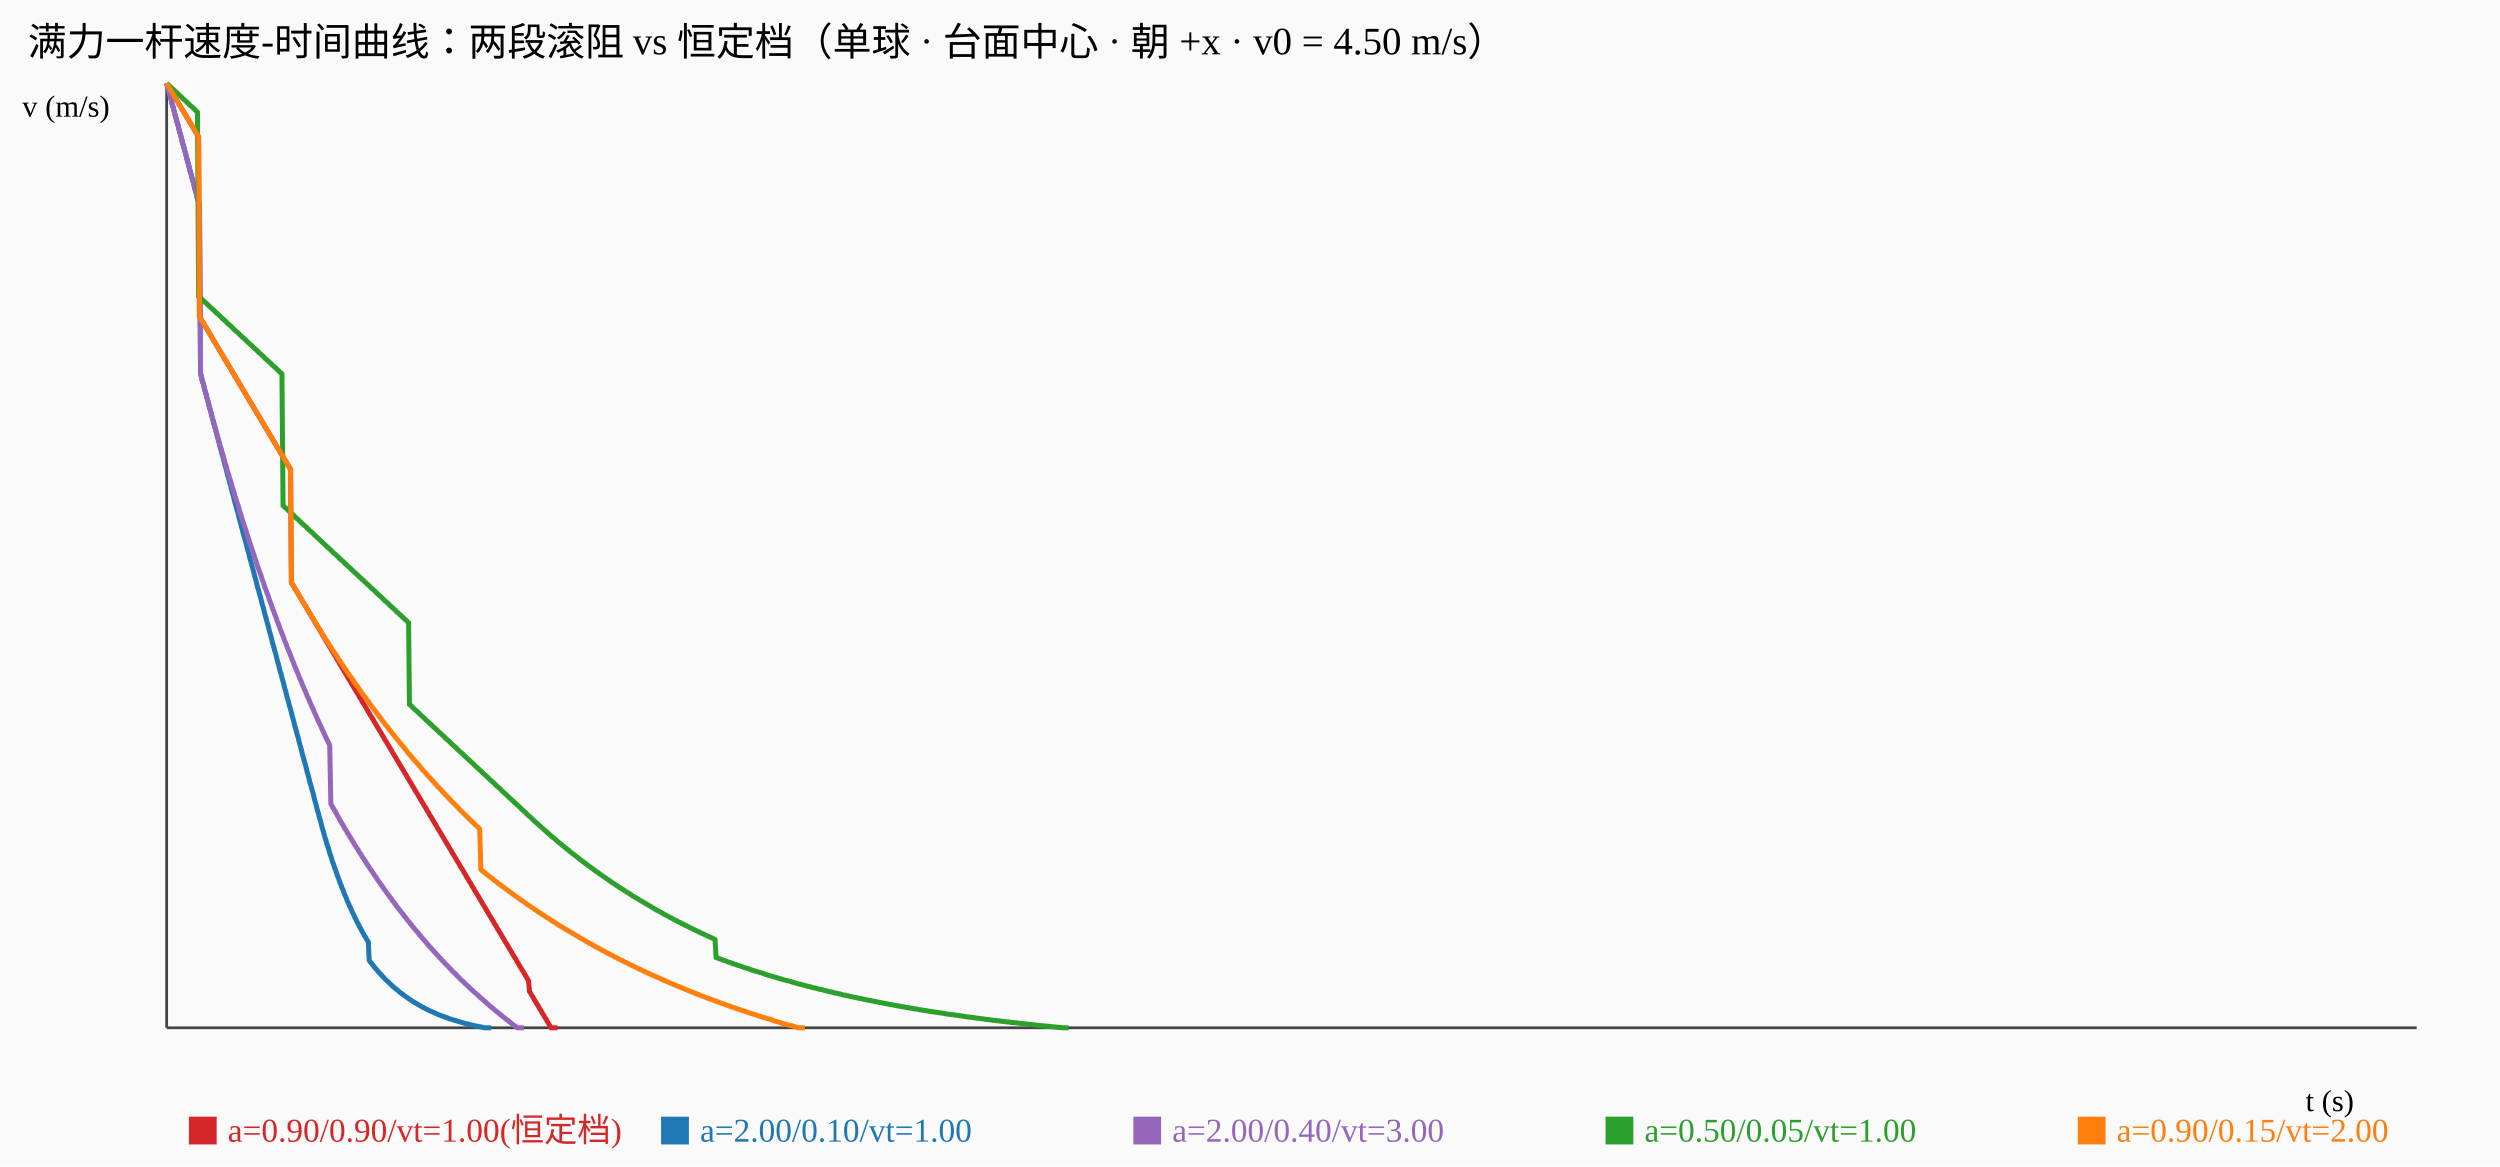
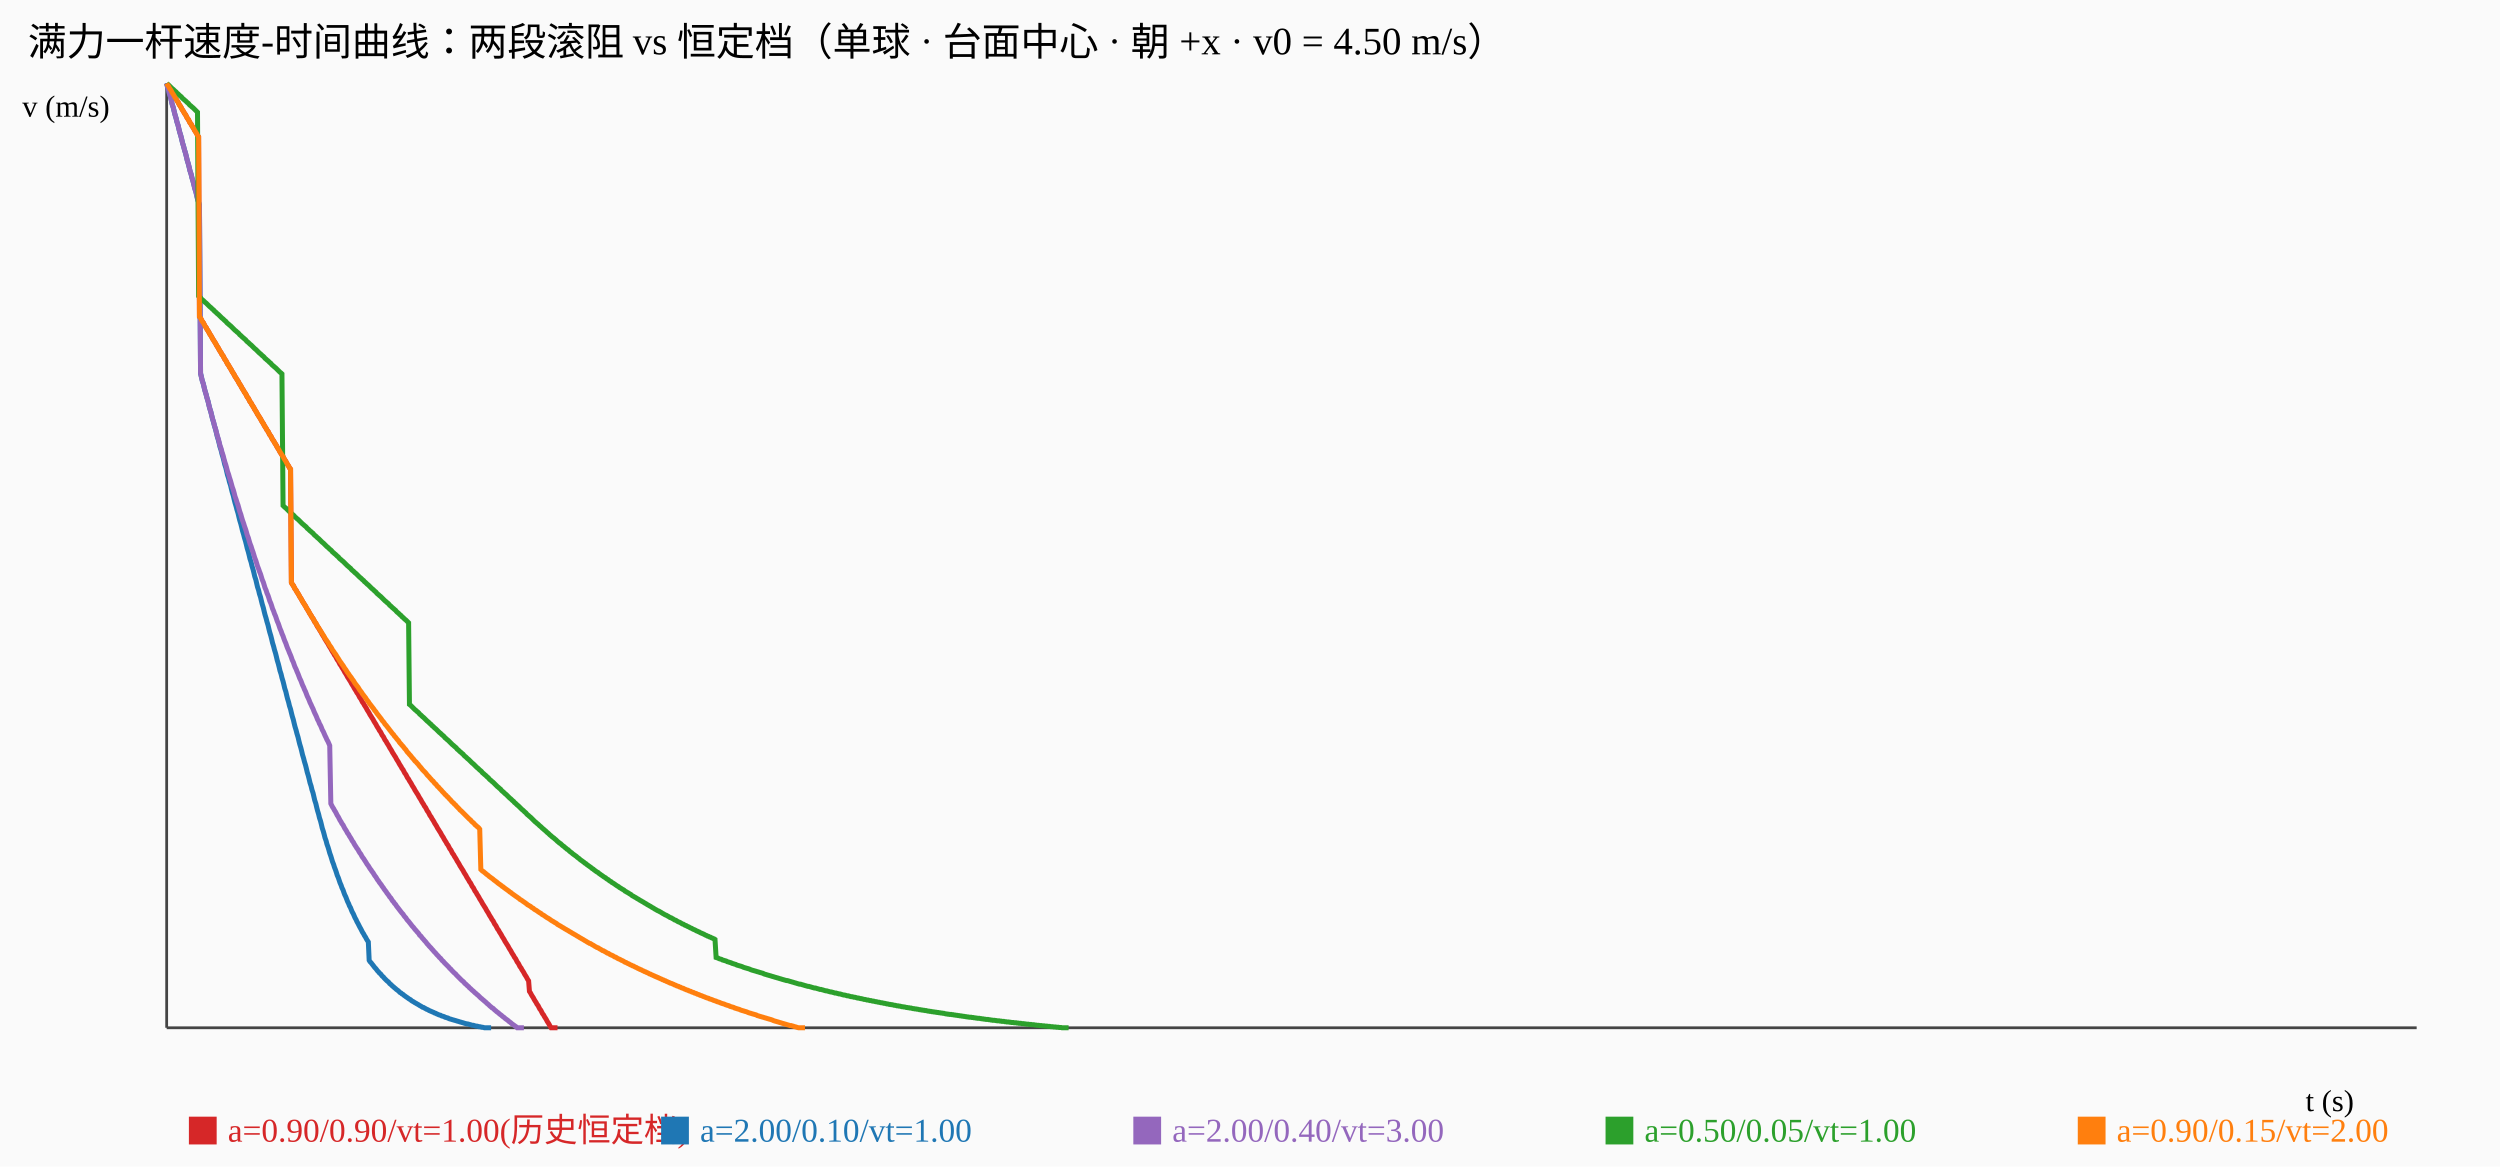
<svg xmlns="http://www.w3.org/2000/svg" width="900" height="420">
  <rect width="100%" height="100%" fill="#fafafa" />
  <text x="10" y="20" font-size="14">满力一杆速度-时间曲线：两段滚阻 vs 恒定档（单球 · 台面中心 · 朝 +x · v0 = 4.50 m/s）</text>
  <line x1="60" y1="370" x2="870" y2="370" stroke="#444" />
  <line x1="60" y1="30" x2="60" y2="370" stroke="#444" />
  <text x="8" y="42" font-size="11">v (m/s)</text>
  <text x="830" y="400" font-size="11">t (s)</text>
  <polyline fill="none" stroke="#d62728" stroke-width="1.8" points="60.0,30.0 60.3,30.6 60.7,31.1 61.0,31.7 61.4,32.3 61.7,32.8 62.0,33.4 62.4,34.0 62.7,34.5 63.0,35.1 63.4,35.7 63.7,36.2 64.1,36.8 64.4,37.4 64.7,37.9 65.1,38.5 65.4,39.1 65.7,39.6 66.1,40.2 66.4,40.8 66.8,41.3 67.1,41.9 67.4,42.5 67.8,43.0 68.1,43.6 68.4,44.2 68.8,44.7 69.1,45.3 69.5,45.9 69.8,46.4 70.1,47.0 70.5,47.6 70.8,48.1 71.1,48.7 71.5,49.3 71.8,114.0 72.2,114.5 72.5,115.1 72.8,115.7 73.2,116.2 73.5,116.8 73.8,117.4 74.2,117.9 74.5,118.5 74.9,119.1 75.2,119.6 75.5,120.2 75.9,120.8 76.2,121.3 76.5,121.9 76.9,122.5 77.2,123.0 77.6,123.6 77.9,124.2 78.2,124.7 78.6,125.3 78.9,125.9 79.2,126.4 79.6,127.0 79.9,127.6 80.3,128.1 80.6,128.7 80.9,129.3 81.3,129.8 81.6,130.4 81.9,131.0 82.3,131.5 82.6,132.1 83.0,132.7 83.3,133.2 83.6,133.8 84.0,134.4 84.3,134.9 84.6,135.5 85.0,136.1 85.3,136.6 85.7,137.2 86.0,137.8 86.3,138.3 86.7,138.9 87.0,139.5 87.3,140.0 87.7,140.6 88.0,141.2 88.4,141.7 88.7,142.3 89.0,142.9 89.4,143.4 89.7,144.0 90.0,144.6 90.4,145.1 90.7,145.7 91.1,146.3 91.4,146.8 91.7,147.4 92.1,148.0 92.4,148.5 92.7,149.1 93.1,149.7 93.4,150.2 93.8,150.8 94.1,151.4 94.4,151.9 94.8,152.5 95.1,153.1 95.4,153.6 95.8,154.2 96.1,154.8 96.5,155.3 96.8,155.9 97.1,156.5 97.5,157.0 97.8,157.6 98.1,158.2 98.5,158.7 98.8,159.3 99.2,159.9 99.5,160.4 99.8,161.0 100.2,161.6 100.5,162.1 100.8,162.7 101.2,163.3 101.5,163.8 101.9,164.4 102.2,165.0 102.5,165.5 102.9,166.1 103.2,166.7 103.5,167.2 103.9,167.8 104.2,168.4 104.6,168.9 104.9,209.7 105.2,210.3 105.6,210.8 105.9,211.4 106.2,212.0 106.6,212.5 106.9,213.1 107.3,213.7 107.6,214.2 107.9,214.8 108.3,215.4 108.6,215.9 108.9,216.5 109.3,217.1 109.6,217.6 110.0,218.2 110.3,218.8 110.6,219.3 111.0,219.9 111.3,220.5 111.6,221.0 112.0,221.6 112.3,222.2 112.7,222.7 113.0,223.3 113.3,223.9 113.7,224.4 114.0,225.0 114.3,225.6 114.7,226.1 115.0,226.7 115.4,227.3 115.7,227.8 116.0,228.4 116.4,229.0 116.7,229.5 117.0,230.1 117.4,230.7 117.7,231.2 118.1,231.8 118.4,232.4 118.7,232.9 119.1,233.5 119.4,234.1 119.7,234.6 120.1,235.2 120.4,235.8 120.8,236.3 121.1,236.9 121.4,237.5 121.8,238.0 122.1,238.6 122.4,239.2 122.8,239.7 123.1,240.3 123.5,240.9 123.8,241.4 124.1,242.0 124.5,242.6 124.8,243.1 125.1,243.7 125.5,244.3 125.8,244.8 126.2,245.4 126.5,246.0 126.8,246.5 127.2,247.1 127.5,247.7 127.8,248.2 128.2,248.8 128.5,249.4 128.9,249.9 129.2,250.5 129.5,251.1 129.9,251.6 130.2,252.2 130.5,252.8 130.9,253.3 131.2,253.9 131.6,254.5 131.9,255.0 132.2,255.6 132.6,256.2 132.9,256.7 133.2,257.3 133.6,257.9 133.9,258.4 134.3,259.0 134.6,259.6 134.9,260.1 135.3,260.7 135.6,261.3 135.9,261.8 136.3,262.4 136.6,263.0 137.0,263.5 137.3,264.1 137.6,264.7 138.0,265.2 138.3,265.8 138.6,266.4 139.0,266.9 139.3,267.5 139.7,268.1 140.0,268.6 140.3,269.2 140.7,269.8 141.0,270.3 141.3,270.9 141.7,271.5 142.0,272.0 142.4,272.6 142.7,273.2 143.0,273.7 143.4,274.3 143.7,274.9 144.0,275.4 144.4,276.0 144.7,276.6 145.1,277.1 145.4,277.7 145.7,278.3 146.1,278.8 146.4,279.4 146.7,280.0 147.1,280.5 147.4,281.1 147.8,281.7 148.1,282.2 148.4,282.8 148.8,283.4 149.1,283.9 149.4,284.5 149.8,285.1 150.1,285.6 150.5,286.2 150.8,286.8 151.1,287.3 151.5,287.9 151.8,288.5 152.1,289.0 152.5,289.6 152.8,290.2 153.2,290.7 153.5,291.3 153.8,291.9 154.2,292.4 154.5,293.0 154.8,293.6 155.2,294.1 155.5,294.7 155.9,295.3 156.2,295.8 156.5,296.4 156.9,297.0 157.2,297.5 157.5,298.1 157.9,298.7 158.2,299.2 158.6,299.8 158.9,300.4 159.2,300.9 159.6,301.5 159.9,302.1 160.2,302.6 160.6,303.2 160.9,303.8 161.3,304.3 161.6,304.9 161.9,305.5 162.3,306.0 162.6,306.6 162.9,307.2 163.3,307.7 163.6,308.3 164.0,308.9 164.3,309.4 164.6,310.0 165.0,310.6 165.3,311.1 165.6,311.7 166.0,312.3 166.3,312.8 166.7,313.4 167.0,314.0 167.3,314.5 167.7,315.1 168.0,315.7 168.3,316.2 168.7,316.8 169.0,317.4 169.4,317.9 169.7,318.5 170.0,319.1 170.4,319.6 170.7,320.2 171.0,320.8 171.4,321.3 171.7,321.9 172.1,322.5 172.4,323.0 172.7,323.6 173.1,324.2 173.4,324.7 173.7,325.3 174.1,325.9 174.4,326.4 174.8,327.0 175.1,327.6 175.4,328.1 175.8,328.7 176.1,329.3 176.4,329.8 176.8,330.4 177.1,331.0 177.5,331.5 177.8,332.1 178.1,332.7 178.5,333.2 178.8,333.8 179.1,334.4 179.5,334.9 179.8,335.5 180.2,336.1 180.5,336.6 180.8,337.2 181.2,337.8 181.5,338.3 181.8,338.9 182.2,339.5 182.5,340.0 182.9,340.6 183.2,341.2 183.5,341.7 183.9,342.3 184.2,342.9 184.5,343.4 184.9,344.0 185.2,344.6 185.6,345.1 185.9,345.7 186.2,346.3 186.6,346.8 186.9,347.4 187.2,348.0 187.6,348.5 187.9,349.1 188.3,349.7 188.6,350.2 188.9,350.8 189.3,351.4 189.6,351.9 189.9,352.5 190.3,353.1 190.6,356.9 191.0,357.5 191.3,358.1 191.6,358.6 192.0,359.2 192.3,359.8 192.6,360.3 193.0,360.9 193.3,361.5 193.7,362.0 194.0,362.6 194.3,363.2 194.7,363.7 195.0,364.3 195.3,364.9 195.7,365.4 196.0,366.0 196.4,366.6 196.7,367.1 197.0,367.7 197.4,368.3 197.7,368.8 198.0,369.4 198.4,370.0 198.7,370.0 199.1,370.0 199.4,370.0 199.7,370.0 200.1,370.0 200.4,370.0 200.7,370.0" />
  <rect x="68" y="402" width="10" height="10" fill="#d62728" />
-   <text x="82" y="411" font-size="12" fill="#d62728">a=0.90/0.90/vt=1.00(恒定档)</text>
+   <text x="82" y="411" font-size="12" fill="#d62728">a=0.90/0.90/vt=1.00(历史恒定档)</text>
  <polyline fill="none" stroke="#1f77b4" stroke-width="1.8" points="60.0,30.0 60.3,31.3 60.7,32.5 61.0,33.8 61.4,35.0 61.7,36.3 62.0,37.6 62.4,38.8 62.7,40.1 63.0,41.3 63.4,42.6 63.7,43.9 64.1,45.1 64.4,46.4 64.7,47.6 65.1,48.9 65.4,50.1 65.7,51.4 66.1,52.7 66.4,53.9 66.8,55.2 67.1,56.4 67.4,57.7 67.8,59.0 68.1,60.2 68.4,61.5 68.8,62.7 69.1,64.0 69.5,65.3 69.8,66.5 70.1,67.8 70.5,69.0 70.8,70.3 71.1,71.6 71.5,72.8 71.8,74.1 72.2,134.4 72.5,135.7 72.8,137.0 73.2,138.2 73.5,139.5 73.8,140.7 74.2,142.0 74.5,143.2 74.9,144.5 75.2,145.8 75.5,147.0 75.9,148.3 76.2,149.5 76.5,150.8 76.9,152.1 77.2,153.3 77.6,154.6 77.9,155.8 78.2,157.1 78.6,158.4 78.9,159.6 79.2,160.9 79.6,162.1 79.9,163.4 80.3,164.7 80.6,165.9 80.9,167.2 81.3,168.4 81.6,169.7 81.9,171.0 82.3,172.2 82.6,173.5 83.0,174.7 83.3,176.0 83.6,177.2 84.0,178.5 84.3,179.8 84.6,181.0 85.0,182.3 85.3,183.5 85.7,184.8 86.0,186.1 86.3,187.3 86.7,188.6 87.0,189.8 87.3,191.1 87.7,192.4 88.0,193.6 88.4,194.9 88.7,196.1 89.0,197.4 89.4,198.7 89.7,199.9 90.0,201.2 90.4,202.4 90.7,203.7 91.1,205.0 91.4,206.2 91.7,207.5 92.1,208.7 92.4,210.0 92.7,211.3 93.1,212.5 93.4,213.8 93.8,215.0 94.1,216.3 94.4,217.5 94.8,218.8 95.1,220.1 95.4,221.3 95.8,222.6 96.1,223.8 96.5,225.1 96.8,226.4 97.1,227.6 97.5,228.9 97.8,230.1 98.1,231.4 98.5,232.7 98.8,233.9 99.2,235.2 99.5,236.4 99.8,237.7 100.2,239.0 100.5,240.2 100.8,241.5 101.2,242.7 101.5,244.0 101.9,245.3 102.2,246.5 102.5,247.8 102.9,249.0 103.2,250.3 103.5,251.5 103.9,252.8 104.2,254.1 104.6,255.3 104.9,256.6 105.2,257.8 105.6,259.1 105.9,260.4 106.2,261.6 106.6,262.9 106.9,264.1 107.3,265.4 107.6,266.7 107.9,267.9 108.3,269.2 108.6,270.4 108.9,271.7 109.3,273.0 109.6,274.2 110.0,275.5 110.3,276.7 110.6,278.0 111.0,279.3 111.3,280.5 111.6,281.8 112.0,283.0 112.3,284.3 112.7,285.5 113.0,286.8 113.3,288.1 113.7,289.3 114.0,290.6 114.3,291.8 114.7,293.1 115.0,294.4 115.4,295.6 115.7,296.8 116.0,298.1 116.4,299.3 116.7,300.4 117.0,301.6 117.4,302.7 117.7,303.9 118.1,305.0 118.4,306.0 118.7,307.1 119.1,308.2 119.4,309.2 119.7,310.2 120.1,311.2 120.4,312.2 120.8,313.2 121.1,314.1 121.4,315.1 121.8,316.0 122.1,316.9 122.4,317.8 122.8,318.7 123.1,319.6 123.5,320.4 123.8,321.3 124.1,322.1 124.5,322.9 124.8,323.7 125.1,324.5 125.5,325.3 125.8,326.1 126.2,326.8 126.5,327.6 126.8,328.3 127.2,329.0 127.5,329.7 127.8,330.4 128.2,331.1 128.5,331.8 128.9,332.5 129.2,333.1 129.5,333.7 129.9,334.4 130.2,335.0 130.5,335.6 130.9,336.2 131.2,336.8 131.6,337.4 131.9,338.0 132.2,338.5 132.6,339.1 132.9,345.7 133.2,346.2 133.6,346.6 133.9,347.0 134.3,347.5 134.6,347.9 134.9,348.3 135.3,348.7 135.6,349.1 135.9,349.5 136.3,349.9 136.6,350.3 137.0,350.6 137.3,351.0 137.6,351.4 138.0,351.7 138.3,352.1 138.6,352.4 139.0,352.8 139.3,353.1 139.7,353.4 140.0,353.7 140.3,354.1 140.7,354.4 141.0,354.7 141.3,355.0 141.7,355.3 142.0,355.6 142.4,355.9 142.7,356.2 143.0,356.4 143.4,356.7 143.7,357.0 144.0,357.3 144.4,357.5 144.7,357.8 145.1,358.0 145.4,358.3 145.7,358.5 146.1,358.8 146.4,359.0 146.7,359.2 147.1,359.5 147.4,359.7 147.8,359.9 148.1,360.2 148.4,360.4 148.8,360.6 149.1,360.8 149.4,361.0 149.8,361.2 150.1,361.4 150.5,361.6 150.8,361.8 151.1,362.0 151.5,362.2 151.8,362.4 152.1,362.6 152.5,362.7 152.8,362.9 153.2,363.1 153.5,363.3 153.8,363.4 154.2,363.6 154.5,363.8 154.8,363.9 155.2,364.1 155.5,364.2 155.9,364.4 156.2,364.5 156.5,364.7 156.9,364.8 157.2,365.0 157.5,365.1 157.9,365.3 158.2,365.4 158.6,365.5 158.9,365.7 159.2,365.8 159.6,365.9 159.9,366.0 160.2,366.2 160.6,366.3 160.9,366.4 161.3,366.5 161.6,366.7 161.9,366.8 162.3,366.9 162.6,367.0 162.9,367.1 163.3,367.2 163.6,367.3 164.0,367.4 164.3,367.5 164.6,367.6 165.0,367.7 165.3,367.8 165.6,367.9 166.0,368.0 166.3,368.1 166.7,368.2 167.0,368.3 167.3,368.4 167.7,368.5 168.0,368.6 168.3,368.6 168.7,368.7 169.0,368.8 169.4,368.9 169.7,369.0 170.0,369.1 170.4,369.1 170.7,369.2 171.0,369.3 171.4,369.4 171.7,369.4 172.1,369.5 172.4,369.6 172.7,369.6 173.1,369.7 173.4,369.8 173.7,369.8 174.1,369.9 174.4,370.0 174.8,370.0 175.1,370.0 175.4,370.0 175.8,370.0 176.1,370.0 176.4,370.0 176.8,370.0" />
  <rect x="238" y="402" width="10" height="10" fill="#1f77b4" />
  <text x="252" y="411" font-size="12" fill="#1f77b4">a=2.00/0.10/vt=1.00</text>
  <polyline fill="none" stroke="#9467bd" stroke-width="1.8" points="60.0,30.0 60.3,31.3 60.7,32.5 61.0,33.8 61.4,35.0 61.7,36.3 62.0,37.6 62.4,38.8 62.7,40.1 63.0,41.3 63.4,42.6 63.7,43.9 64.1,45.1 64.4,46.4 64.7,47.6 65.1,48.9 65.4,50.1 65.7,51.4 66.1,52.7 66.4,53.9 66.8,55.2 67.1,56.4 67.4,57.7 67.8,59.0 68.1,60.2 68.4,61.5 68.8,62.7 69.1,64.0 69.5,65.3 69.8,66.5 70.1,67.8 70.5,69.0 70.8,70.3 71.1,71.6 71.5,72.8 71.8,74.1 72.2,134.4 72.5,135.7 72.8,137.0 73.2,138.2 73.5,139.5 73.8,140.7 74.2,142.0 74.5,143.2 74.9,144.5 75.2,145.8 75.5,147.0 75.9,148.2 76.2,149.5 76.5,150.7 76.9,151.9 77.2,153.2 77.6,154.4 77.9,155.6 78.2,156.8 78.6,158.0 78.9,159.2 79.2,160.4 79.6,161.5 79.9,162.7 80.3,163.9 80.6,165.1 80.9,166.2 81.3,167.4 81.6,168.5 81.9,169.7 82.3,170.8 82.6,171.9 83.0,173.1 83.3,174.2 83.6,175.3 84.0,176.4 84.3,177.5 84.6,178.7 85.0,179.8 85.3,180.8 85.7,181.9 86.0,183.0 86.3,184.1 86.7,185.2 87.0,186.3 87.3,187.3 87.7,188.4 88.0,189.4 88.4,190.5 88.7,191.5 89.0,192.6 89.4,193.6 89.7,194.7 90.0,195.7 90.4,196.7 90.7,197.7 91.1,198.8 91.4,199.8 91.7,200.8 92.1,201.8 92.4,202.8 92.7,203.8 93.1,204.8 93.4,205.7 93.8,206.7 94.1,207.7 94.4,208.7 94.8,209.6 95.1,210.6 95.4,211.6 95.8,212.5 96.1,213.5 96.5,214.4 96.8,215.3 97.1,216.3 97.5,217.2 97.8,218.1 98.1,219.1 98.5,220.0 98.8,220.9 99.2,221.8 99.5,222.7 99.8,223.6 100.2,224.5 100.5,225.4 100.8,226.3 101.2,227.2 101.5,228.1 101.9,229.0 102.2,229.9 102.5,230.7 102.9,231.6 103.2,232.5 103.5,233.3 103.9,234.2 104.2,235.0 104.6,235.9 104.9,236.7 105.2,237.6 105.6,238.4 105.9,239.3 106.2,240.1 106.6,240.9 106.9,241.7 107.3,242.6 107.6,243.4 107.9,244.2 108.3,245.0 108.6,245.8 108.9,246.6 109.3,247.4 109.6,248.2 110.0,249.0 110.3,249.8 110.6,250.6 111.0,251.4 111.3,252.1 111.6,252.9 112.0,253.7 112.3,254.4 112.7,255.2 113.0,256.0 113.3,256.7 113.7,257.5 114.0,258.2 114.3,259.0 114.7,259.7 115.0,260.5 115.4,261.2 115.7,261.9 116.0,262.7 116.4,263.4 116.7,264.1 117.0,264.8 117.4,265.6 117.7,266.3 118.1,267.0 118.4,267.7 118.7,268.4 119.1,289.3 119.4,289.9 119.7,290.5 120.1,291.1 120.4,291.7 120.8,292.3 121.1,292.9 121.4,293.5 121.8,294.1 122.1,294.7 122.4,295.3 122.8,295.9 123.1,296.5 123.5,297.0 123.8,297.6 124.1,298.2 124.5,298.8 124.8,299.3 125.1,299.9 125.5,300.4 125.8,301.0 126.2,301.6 126.5,302.1 126.8,302.7 127.2,303.2 127.5,303.8 127.8,304.3 128.2,304.9 128.5,305.4 128.9,305.9 129.2,306.5 129.5,307.0 129.9,307.5 130.2,308.1 130.5,308.6 130.9,309.1 131.2,309.6 131.6,310.2 131.9,310.7 132.2,311.2 132.6,311.7 132.9,312.2 133.2,312.7 133.6,313.2 133.9,313.7 134.3,314.2 134.6,314.7 134.9,315.2 135.3,315.7 135.6,316.2 135.9,316.7 136.3,317.2 136.6,317.7 137.0,318.2 137.3,318.6 137.6,319.1 138.0,319.6 138.3,320.1 138.6,320.5 139.0,321.0 139.3,321.5 139.7,322.0 140.0,322.4 140.3,322.9 140.7,323.3 141.0,323.8 141.3,324.3 141.7,324.7 142.0,325.2 142.4,325.6 142.7,326.1 143.0,326.5 143.4,327.0 143.7,327.4 144.0,327.8 144.4,328.3 144.7,328.7 145.1,329.1 145.4,329.6 145.7,330.0 146.1,330.4 146.4,330.9 146.7,331.3 147.1,331.7 147.4,332.1 147.8,332.6 148.1,333.0 148.4,333.4 148.8,333.8 149.1,334.2 149.4,334.6 149.8,335.0 150.1,335.4 150.5,335.8 150.8,336.2 151.1,336.7 151.5,337.0 151.8,337.4 152.1,337.8 152.5,338.2 152.8,338.6 153.2,339.0 153.5,339.4 153.8,339.8 154.2,340.2 154.5,340.6 154.8,340.9 155.2,341.3 155.5,341.7 155.9,342.1 156.2,342.5 156.5,342.8 156.9,343.2 157.2,343.6 157.5,343.9 157.9,344.3 158.2,344.7 158.6,345.0 158.9,345.4 159.2,345.8 159.6,346.1 159.9,346.5 160.2,346.8 160.6,347.2 160.9,347.5 161.3,347.9 161.6,348.2 161.9,348.6 162.3,348.9 162.6,349.3 162.9,349.6 163.3,350.0 163.6,350.3 164.0,350.6 164.3,351.0 164.6,351.3 165.0,351.7 165.3,352.0 165.6,352.3 166.0,352.7 166.3,353.0 166.7,353.3 167.0,353.6 167.3,354.0 167.7,354.3 168.0,354.6 168.3,354.9 168.7,355.2 169.0,355.6 169.4,355.9 169.7,356.2 170.0,356.5 170.4,356.8 170.7,357.1 171.0,357.4 171.4,357.7 171.7,358.0 172.1,358.3 172.4,358.6 172.7,358.9 173.1,359.3 173.4,359.5 173.7,359.8 174.1,360.1 174.4,360.4 174.8,360.7 175.1,361.0 175.4,361.3 175.8,361.6 176.1,361.9 176.4,362.2 176.8,362.5 177.1,362.8 177.5,363.0 177.8,363.3 178.1,363.6 178.5,363.9 178.8,364.2 179.1,364.4 179.5,364.7 179.8,365.0 180.2,365.3 180.5,365.5 180.8,365.8 181.2,366.1 181.5,366.3 181.8,366.6 182.2,366.9 182.5,367.1 182.9,367.4 183.2,367.7 183.5,367.9 183.9,368.2 184.2,368.5 184.5,368.7 184.9,369.0 185.2,369.2 185.6,369.5 185.9,369.7 186.2,370.0 186.6,370.0 186.9,370.0 187.2,370.0 187.6,370.0 187.9,370.0 188.3,370.0 188.6,370.0" />
  <rect x="408" y="402" width="10" height="10" fill="#9467bd" />
  <text x="422" y="411" font-size="12" fill="#9467bd">a=2.00/0.40/vt=3.00</text>
  <polyline fill="none" stroke="#2ca02c" stroke-width="1.8" points="60.0,30.0 60.3,30.3 60.7,30.6 61.0,30.9 61.4,31.3 61.7,31.6 62.0,31.9 62.4,32.2 62.7,32.5 63.0,32.8 63.4,33.1 63.7,33.5 64.1,33.8 64.4,34.1 64.7,34.4 65.1,34.7 65.4,35.0 65.7,35.4 66.1,35.7 66.4,36.0 66.8,36.3 67.1,36.6 67.4,36.9 67.8,37.2 68.1,37.6 68.4,37.9 68.8,38.2 69.1,38.5 69.5,38.8 69.8,39.1 70.1,39.4 70.5,39.8 70.8,40.1 71.1,40.4 71.5,106.6 71.8,106.9 72.2,107.2 72.5,107.6 72.8,107.9 73.2,108.2 73.5,108.5 73.8,108.8 74.2,109.1 74.5,109.4 74.9,109.8 75.2,110.1 75.5,110.4 75.9,110.7 76.2,111.0 76.5,111.3 76.9,111.6 77.2,112.0 77.6,112.3 77.9,112.6 78.2,112.9 78.6,113.2 78.9,113.5 79.2,113.8 79.6,114.2 79.9,114.5 80.3,114.8 80.6,115.1 80.9,115.4 81.3,115.7 81.6,116.1 81.9,116.4 82.3,116.7 82.6,117.0 83.0,117.3 83.3,117.6 83.6,117.9 84.0,118.3 84.3,118.6 84.6,118.9 85.0,119.2 85.3,119.5 85.7,119.8 86.0,120.1 86.3,120.5 86.7,120.8 87.0,121.1 87.3,121.4 87.7,121.7 88.0,122.0 88.4,122.3 88.7,122.7 89.0,123.0 89.4,123.3 89.7,123.6 90.0,123.9 90.4,124.2 90.7,124.5 91.1,124.9 91.4,125.2 91.7,125.5 92.1,125.8 92.4,126.1 92.7,126.4 93.1,126.8 93.4,127.1 93.8,127.4 94.1,127.7 94.4,128.0 94.8,128.3 95.1,128.6 95.4,129.0 95.8,129.3 96.1,129.6 96.5,129.9 96.8,130.2 97.1,130.5 97.5,130.8 97.8,131.2 98.1,131.5 98.5,131.8 98.8,132.1 99.2,132.4 99.5,132.7 99.8,133.0 100.2,133.4 100.5,133.7 100.8,134.0 101.2,134.3 101.5,134.6 101.9,182.0 102.2,182.3 102.5,182.6 102.9,182.9 103.2,183.2 103.5,183.5 103.9,183.9 104.2,184.2 104.6,184.5 104.9,184.8 105.2,185.1 105.6,185.4 105.9,185.7 106.2,186.1 106.6,186.4 106.9,186.7 107.3,187.0 107.6,187.3 107.9,187.6 108.3,188.0 108.6,188.3 108.9,188.6 109.3,188.9 109.6,189.2 110.0,189.5 110.3,189.8 110.6,190.2 111.0,190.5 111.3,190.8 111.6,191.1 112.0,191.4 112.3,191.7 112.7,192.0 113.0,192.4 113.3,192.7 113.7,193.0 114.0,193.3 114.3,193.6 114.7,193.9 115.0,194.2 115.4,194.6 115.7,194.9 116.0,195.2 116.4,195.5 116.7,195.8 117.0,196.1 117.4,196.5 117.7,196.8 118.1,197.1 118.4,197.4 118.7,197.7 119.1,198.0 119.4,198.3 119.7,198.7 120.1,199.0 120.4,199.3 120.8,199.6 121.1,199.9 121.4,200.2 121.8,200.5 122.1,200.9 122.4,201.2 122.8,201.5 123.1,201.8 123.5,202.1 123.8,202.4 124.1,202.7 124.5,203.1 124.8,203.4 125.1,203.7 125.5,204.0 125.8,204.3 126.2,204.6 126.5,205.0 126.8,205.3 127.2,205.6 127.5,205.9 127.8,206.2 128.2,206.5 128.5,206.8 128.9,207.2 129.2,207.5 129.5,207.8 129.9,208.1 130.2,208.4 130.5,208.7 130.9,209.0 131.2,209.4 131.6,209.7 131.9,210.0 132.2,210.3 132.6,210.6 132.9,210.9 133.2,211.2 133.6,211.6 133.9,211.9 134.3,212.2 134.6,212.5 134.9,212.8 135.3,213.1 135.6,213.5 135.9,213.8 136.3,214.1 136.6,214.4 137.0,214.7 137.3,215.0 137.6,215.3 138.0,215.7 138.3,216.0 138.6,216.3 139.0,216.6 139.3,216.9 139.7,217.2 140.0,217.5 140.3,217.9 140.7,218.2 141.0,218.5 141.3,218.8 141.7,219.1 142.0,219.4 142.4,219.7 142.7,220.1 143.0,220.4 143.4,220.7 143.7,221.0 144.0,221.3 144.4,221.6 144.7,222.0 145.1,222.3 145.4,222.6 145.7,222.9 146.1,223.2 146.4,223.5 146.7,223.8 147.1,224.2 147.4,253.6 147.8,253.9 148.1,254.2 148.4,254.5 148.8,254.9 149.1,255.2 149.4,255.5 149.8,255.8 150.1,256.1 150.5,256.4 150.8,256.7 151.1,257.1 151.5,257.4 151.8,257.7 152.1,258.0 152.5,258.3 152.8,258.6 153.2,259.0 153.5,259.3 153.8,259.6 154.2,259.9 154.5,260.2 154.8,260.5 155.2,260.8 155.5,261.2 155.9,261.5 156.2,261.8 156.5,262.1 156.9,262.4 157.2,262.7 157.5,263.0 157.9,263.4 158.2,263.7 158.6,264.0 158.9,264.3 159.2,264.6 159.6,264.9 159.9,265.2 160.2,265.6 160.6,265.9 160.9,266.2 161.3,266.5 161.6,266.8 161.9,267.1 162.3,267.5 162.6,267.8 162.9,268.1 163.3,268.4 163.6,268.7 164.0,269.0 164.3,269.3 164.6,269.7 165.0,270.0 165.3,270.3 165.6,270.6 166.0,270.9 166.3,271.2 166.7,271.5 167.0,271.9 167.3,272.2 167.7,272.5 168.0,272.8 168.3,273.1 168.7,273.4 169.0,273.7 169.4,274.1 169.7,274.4 170.0,274.7 170.4,275.0 170.7,275.3 171.0,275.6 171.4,276.0 171.7,276.3 172.1,276.6 172.4,276.9 172.7,277.2 173.1,277.5 173.4,277.8 173.7,278.2 174.1,278.5 174.4,278.8 174.8,279.1 175.1,279.4 175.4,279.7 175.8,280.0 176.1,280.4 176.4,280.7 176.8,281.0 177.1,281.3 177.5,281.6 177.8,281.9 178.1,282.2 178.5,282.6 178.8,282.9 179.1,283.2 179.5,283.5 179.8,283.8 180.2,284.1 180.5,284.5 180.8,284.8 181.2,285.1 181.5,285.4 181.8,285.7 182.2,286.0 182.5,286.3 182.9,286.7 183.2,287.0 183.5,287.3 183.9,287.6 184.2,287.9 184.5,288.2 184.9,288.5 185.2,288.9 185.6,289.2 185.9,289.5 186.2,289.8 186.6,290.1 186.9,290.4 187.2,290.7 187.6,291.1 187.9,291.4 188.3,291.7 188.6,292.0 188.9,292.3 189.3,292.6 189.6,293.0 189.9,293.3 190.3,293.6 190.6,293.9 191.0,294.2 191.3,294.5 191.6,294.8 192.0,295.2 192.3,295.5 192.6,295.8 193.0,296.1 193.3,296.4 193.7,296.7 194.0,297.0 194.3,297.3 194.7,297.6 195.0,297.9 195.3,298.2 195.7,298.5 196.0,298.8 196.4,299.1 196.7,299.4 197.0,299.7 197.4,300.0 197.7,300.3 198.0,300.6 198.4,300.9 198.7,301.2 199.1,301.5 199.4,301.7 199.7,302.0 200.1,302.3 200.4,302.6 200.7,302.9 201.1,303.2 201.4,303.5 201.8,303.7 202.1,304.0 202.4,304.3 202.8,304.6 203.1,304.8 203.4,305.1 203.8,305.4 204.1,305.7 204.5,305.9 204.8,306.2 205.1,306.5 205.5,306.8 205.8,307.0 206.1,307.3 206.5,307.6 206.8,307.8 207.2,308.1 207.5,308.3 207.8,308.6 208.2,308.9 208.5,309.1 208.8,309.4 209.2,309.7 209.5,309.9 209.9,310.2 210.2,310.4 210.5,310.7 210.9,310.9 211.2,311.2 211.5,311.4 211.9,311.7 212.2,311.9 212.6,312.2 212.9,312.4 213.2,312.7 213.6,312.9 213.9,313.2 214.2,313.4 214.6,313.7 214.9,313.9 215.3,314.1 215.6,314.4 215.9,314.6 216.3,314.9 216.6,315.1 216.9,315.3 217.3,315.6 217.6,315.8 218.0,316.0 218.3,316.3 218.6,316.5 219.0,316.7 219.3,317.0 219.6,317.2 220.0,317.4 220.3,317.7 220.7,317.9 221.0,318.1 221.3,318.3 221.7,318.6 222.0,318.8 222.3,319.0 222.7,319.2 223.0,319.5 223.4,319.7 223.7,319.9 224.0,320.1 224.4,320.3 224.7,320.5 225.0,320.8 225.4,321.0 225.7,321.2 226.1,321.4 226.4,321.6 226.7,321.8 227.1,322.0 227.4,322.3 227.7,322.5 228.1,322.7 228.4,322.9 228.8,323.1 229.1,323.3 229.4,323.5 229.8,323.7 230.1,323.9 230.4,324.1 230.8,324.3 231.1,324.5 231.5,324.7 231.8,324.9 232.1,325.1 232.5,325.3 232.8,325.5 233.1,325.7 233.5,325.9 233.8,326.1 234.2,326.3 234.5,326.5 234.8,326.7 235.2,326.9 235.5,327.1 235.8,327.3 236.2,327.5 236.5,327.7 236.9,327.9 237.2,328.0 237.5,328.2 237.9,328.4 238.2,328.6 238.5,328.8 238.9,329.0 239.2,329.2 239.6,329.4 239.9,329.5 240.2,329.7 240.6,329.9 240.9,330.1 241.2,330.3 241.6,330.4 241.9,330.6 242.3,330.8 242.6,331.0 242.9,331.2 243.3,331.3 243.6,331.5 243.9,331.7 244.3,331.9 244.6,332.0 245.0,332.2 245.3,332.4 245.6,332.6 246.0,332.7 246.3,332.9 246.6,333.1 247.0,333.2 247.3,333.4 247.7,333.6 248.0,333.7 248.3,333.9 248.7,334.1 249.0,334.2 249.3,334.4 249.7,334.6 250.0,334.7 250.4,334.9 250.7,335.1 251.0,335.2 251.4,335.4 251.7,335.5 252.0,335.7 252.4,335.9 252.7,336.0 253.1,336.2 253.4,336.3 253.7,336.5 254.1,336.7 254.4,336.8 254.7,337.0 255.1,337.1 255.4,337.3 255.8,337.4 256.1,337.6 256.4,337.7 256.8,337.9 257.1,338.0 257.4,338.2 257.8,344.7 258.1,344.8 258.5,344.9 258.8,345.1 259.1,345.2 259.5,345.3 259.8,345.4 260.1,345.6 260.5,345.7 260.8,345.8 261.2,345.9 261.5,346.0 261.8,346.2 262.2,346.3 262.5,346.4 262.8,346.5 263.2,346.6 263.5,346.8 263.9,346.9 264.2,347.0 264.5,347.1 264.9,347.2 265.2,347.4 265.5,347.5 265.9,347.6 266.2,347.7 266.6,347.8 266.9,347.9 267.2,348.0 267.6,348.2 267.9,348.3 268.2,348.4 268.6,348.5 268.9,348.6 269.3,348.7 269.6,348.8 269.9,348.9 270.3,349.1 270.6,349.2 270.9,349.3 271.3,349.4 271.6,349.5 272.0,349.6 272.3,349.7 272.6,349.8 273.0,349.9 273.3,350.0 273.6,350.1 274.0,350.2 274.3,350.3 274.7,350.4 275.0,350.6 275.3,350.7 275.7,350.8 276.0,350.9 276.3,351.0 276.7,351.1 277.0,351.2 277.4,351.3 277.7,351.4 278.0,351.5 278.4,351.6 278.7,351.7 279.0,351.8 279.4,351.9 279.7,352.0 280.1,352.1 280.4,352.2 280.7,352.3 281.1,352.4 281.4,352.5 281.7,352.6 282.1,352.7 282.4,352.8 282.8,352.9 283.1,353.0 283.4,353.0 283.8,353.1 284.1,353.2 284.4,353.3 284.8,353.4 285.1,353.5 285.5,353.6 285.8,353.7 286.1,353.8 286.5,353.9 286.8,354.0 287.1,354.1 287.5,354.2 287.8,354.3 288.2,354.3 288.5,354.4 288.8,354.5 289.2,354.6 289.5,354.7 289.8,354.8 290.2,354.9 290.5,355.0 290.9,355.1 291.2,355.1 291.5,355.2 291.9,355.3 292.2,355.4 292.5,355.5 292.9,355.6 293.2,355.7 293.6,355.7 293.9,355.8 294.2,355.9 294.6,356.0 294.9,356.1 295.2,356.2 295.6,356.2 295.9,356.3 296.3,356.4 296.6,356.5 296.9,356.6 297.3,356.7 297.6,356.7 297.9,356.8 298.3,356.9 298.6,357.0 299.0,357.1 299.3,357.1 299.6,357.2 300.0,357.3 300.3,357.4 300.6,357.5 301.0,357.5 301.3,357.6 301.7,357.7 302.0,357.8 302.3,357.8 302.7,357.9 303.0,358.0 303.3,358.1 303.7,358.2 304.0,358.2 304.4,358.3 304.7,358.4 305.0,358.5 305.4,358.5 305.7,358.6 306.0,358.7 306.4,358.8 306.7,358.8 307.1,358.9 307.4,359.0 307.7,359.0 308.1,359.1 308.4,359.2 308.7,359.3 309.1,359.3 309.4,359.4 309.8,359.5 310.1,359.5 310.4,359.6 310.8,359.7 311.1,359.8 311.4,359.8 311.8,359.9 312.1,360.0 312.5,360.0 312.8,360.1 313.1,360.2 313.5,360.2 313.8,360.3 314.1,360.4 314.5,360.4 314.8,360.5 315.2,360.6 315.5,360.6 315.8,360.7 316.2,360.8 316.5,360.8 316.8,360.9 317.2,361.0 317.5,361.0 317.9,361.1 318.2,361.2 318.5,361.2 318.9,361.3 319.2,361.4 319.5,361.4 319.9,361.5 320.2,361.6 320.6,361.6 320.9,361.7 321.2,361.7 321.6,361.8 321.9,361.9 322.2,361.9 322.6,362.0 322.9,362.1 323.3,362.1 323.6,362.2 323.9,362.2 324.3,362.3 324.6,362.4 324.9,362.4 325.3,362.5 325.6,362.5 326.0,362.6 326.3,362.7 326.6,362.7 327.0,362.8 327.3,362.8 327.6,362.9 328.0,362.9 328.3,363.0 328.7,363.1 329.0,363.1 329.3,363.2 329.7,363.2 330.0,363.3 330.3,363.3 330.7,363.4 331.0,363.5 331.4,363.5 331.7,363.6 332.0,363.6 332.4,363.7 332.7,363.7 333.0,363.8 333.4,363.8 333.7,363.9 334.1,364.0 334.4,364.0 334.7,364.1 335.1,364.1 335.4,364.2 335.7,364.2 336.1,364.3 336.4,364.3 336.8,364.4 337.1,364.4 337.4,364.5 337.8,364.5 338.1,364.6 338.4,364.6 338.8,364.7 339.1,364.7 339.5,364.8 339.8,364.8 340.1,364.9 340.5,365.0 340.8,365.0 341.1,365.1 341.5,365.1 341.8,365.2 342.2,365.2 342.5,365.2 342.8,365.3 343.2,365.3 343.5,365.4 343.8,365.4 344.2,365.5 344.5,365.5 344.9,365.6 345.2,365.6 345.5,365.7 345.9,365.7 346.2,365.8 346.5,365.8 346.9,365.9 347.2,365.9 347.6,366.0 347.9,366.0 348.2,366.1 348.6,366.1 348.9,366.2 349.2,366.2 349.6,366.2 349.9,366.3 350.3,366.3 350.6,366.4 350.9,366.4 351.3,366.5 351.6,366.5 351.9,366.6 352.3,366.6 352.6,366.6 353.0,366.7 353.3,366.7 353.6,366.8 354.0,366.8 354.3,366.9 354.6,366.9 355.0,367.0 355.3,367.0 355.7,367.0 356.0,367.1 356.3,367.1 356.7,367.2 357.0,367.2 357.3,367.3 357.7,367.3 358.0,367.3 358.4,367.4 358.7,367.4 359.0,367.5 359.4,367.5 359.7,367.5 360.0,367.6 360.4,367.6 360.7,367.7 361.1,367.7 361.4,367.7 361.7,367.8 362.1,367.8 362.4,367.9 362.7,367.9 363.1,367.9 363.4,368.0 363.8,368.0 364.1,368.1 364.4,368.1 364.8,368.1 365.1,368.2 365.4,368.2 365.8,368.2 366.1,368.3 366.5,368.3 366.8,368.4 367.1,368.4 367.5,368.4 367.8,368.5 368.1,368.5 368.5,368.5 368.8,368.6 369.2,368.6 369.5,368.7 369.8,368.7 370.2,368.7 370.5,368.8 370.8,368.8 371.2,368.8 371.5,368.9 371.9,368.9 372.2,368.9 372.5,369.0 372.9,369.0 373.2,369.1 373.5,369.1 373.9,369.1 374.2,369.2 374.6,369.2 374.9,369.2 375.2,369.3 375.6,369.3 375.9,369.3 376.2,369.4 376.6,369.4 376.9,369.4 377.3,369.5 377.6,369.5 377.9,369.5 378.3,369.6 378.6,369.6 378.9,369.6 379.3,369.7 379.6,369.7 380.0,369.7 380.3,369.8 380.6,369.8 381.0,369.8 381.3,369.9 381.6,369.9 382.0,369.9 382.3,370.0 382.7,370.0 383.0,370.0 383.3,370.0 383.7,370.0 384.0,370.0 384.3,370.0 384.7,370.0" />
  <rect x="578" y="402" width="10" height="10" fill="#2ca02c" />
  <text x="592" y="411" font-size="12" fill="#2ca02c">a=0.50/0.05/vt=1.00</text>
  <polyline fill="none" stroke="#ff7f0e" stroke-width="1.8" points="60.0,30.0 60.3,30.6 60.7,31.1 61.0,31.7 61.4,32.3 61.7,32.8 62.0,33.4 62.4,34.0 62.7,34.5 63.0,35.1 63.4,35.7 63.7,36.2 64.1,36.8 64.4,37.4 64.7,37.9 65.1,38.5 65.4,39.1 65.7,39.6 66.1,40.2 66.4,40.8 66.8,41.3 67.1,41.9 67.4,42.5 67.8,43.0 68.1,43.6 68.4,44.2 68.8,44.7 69.1,45.3 69.5,45.9 69.8,46.4 70.1,47.0 70.5,47.6 70.8,48.1 71.1,48.7 71.5,49.3 71.8,114.0 72.2,114.5 72.5,115.1 72.8,115.7 73.2,116.2 73.5,116.8 73.8,117.4 74.2,117.9 74.5,118.5 74.9,119.1 75.2,119.6 75.5,120.2 75.9,120.8 76.2,121.3 76.5,121.9 76.9,122.5 77.2,123.0 77.6,123.6 77.9,124.2 78.2,124.7 78.6,125.3 78.9,125.9 79.2,126.4 79.6,127.0 79.9,127.6 80.3,128.1 80.6,128.7 80.9,129.3 81.3,129.8 81.6,130.4 81.9,131.0 82.3,131.5 82.6,132.1 83.0,132.7 83.3,133.2 83.6,133.8 84.0,134.4 84.3,134.9 84.6,135.5 85.0,136.1 85.3,136.6 85.7,137.2 86.0,137.8 86.3,138.3 86.7,138.9 87.0,139.5 87.3,140.0 87.7,140.6 88.0,141.2 88.4,141.7 88.7,142.3 89.0,142.9 89.4,143.4 89.7,144.0 90.0,144.6 90.4,145.1 90.7,145.7 91.1,146.3 91.4,146.8 91.7,147.4 92.1,148.0 92.4,148.5 92.7,149.1 93.1,149.7 93.4,150.2 93.8,150.8 94.1,151.4 94.4,151.9 94.8,152.5 95.1,153.1 95.4,153.6 95.8,154.2 96.1,154.8 96.5,155.3 96.8,155.9 97.1,156.5 97.5,157.0 97.8,157.6 98.1,158.2 98.5,158.7 98.8,159.3 99.2,159.9 99.5,160.4 99.8,161.0 100.2,161.6 100.5,162.1 100.8,162.7 101.2,163.3 101.5,163.8 101.9,164.4 102.2,165.0 102.5,165.5 102.9,166.1 103.2,166.7 103.5,167.2 103.9,167.8 104.2,168.4 104.6,168.9 104.9,209.7 105.2,210.3 105.6,210.8 105.9,211.4 106.2,212.0 106.6,212.5 106.9,213.1 107.3,213.7 107.6,214.2 107.9,214.8 108.3,215.4 108.6,215.9 108.9,216.5 109.3,217.1 109.6,217.6 110.0,218.2 110.3,218.8 110.6,219.3 111.0,219.9 111.3,220.4 111.6,221.0 112.0,221.6 112.3,222.1 112.7,222.7 113.0,223.2 113.3,223.8 113.7,224.3 114.0,224.9 114.3,225.4 114.7,226.0 115.0,226.5 115.4,227.1 115.7,227.6 116.0,228.1 116.4,228.7 116.7,229.2 117.0,229.8 117.4,230.3 117.7,230.8 118.1,231.3 118.4,231.9 118.7,232.4 119.1,232.9 119.4,233.4 119.7,234.0 120.1,234.5 120.4,235.0 120.8,235.5 121.1,236.0 121.4,236.5 121.8,237.1 122.1,237.6 122.4,238.1 122.8,238.6 123.1,239.1 123.5,239.6 123.8,240.1 124.1,240.6 124.5,241.1 124.8,241.6 125.1,242.1 125.5,242.6 125.8,243.1 126.2,243.6 126.5,244.0 126.8,244.5 127.2,245.0 127.5,245.5 127.8,246.0 128.2,246.5 128.5,246.9 128.9,247.4 129.2,247.9 129.5,248.4 129.9,248.9 130.2,249.3 130.5,249.8 130.9,250.3 131.2,250.7 131.6,251.2 131.9,251.7 132.2,252.1 132.6,252.6 132.9,253.1 133.2,253.5 133.6,254.0 133.9,254.4 134.3,254.9 134.6,255.3 134.9,255.8 135.3,256.2 135.6,256.7 135.9,257.1 136.3,257.6 136.6,258.0 137.0,258.5 137.3,258.9 137.6,259.4 138.0,259.8 138.3,260.2 138.6,260.7 139.0,261.1 139.3,261.5 139.7,262.0 140.0,262.4 140.3,262.8 140.7,263.3 141.0,263.7 141.3,264.1 141.7,264.5 142.0,265.0 142.4,265.4 142.7,265.8 143.0,266.2 143.4,266.6 143.7,267.1 144.0,267.5 144.4,267.9 144.7,268.3 145.1,268.7 145.4,269.1 145.7,269.5 146.1,269.9 146.4,270.4 146.7,270.8 147.1,271.2 147.4,271.6 147.8,272.0 148.1,272.4 148.4,272.8 148.8,273.2 149.1,273.6 149.4,274.0 149.8,274.3 150.1,274.7 150.5,275.1 150.8,275.5 151.1,275.9 151.5,276.3 151.8,276.7 152.1,277.1 152.5,277.5 152.8,277.8 153.2,278.2 153.5,278.6 153.8,279.0 154.2,279.4 154.5,279.7 154.8,280.1 155.2,280.5 155.5,280.9 155.9,281.2 156.2,281.6 156.5,282.0 156.9,282.3 157.2,282.7 157.5,283.1 157.9,283.4 158.2,283.8 158.6,284.2 158.9,284.5 159.2,284.9 159.6,285.3 159.9,285.6 160.2,286.0 160.6,286.3 160.9,286.7 161.3,287.0 161.6,287.4 161.9,287.7 162.3,288.1 162.6,288.5 162.9,288.8 163.3,289.1 163.6,289.5 164.0,289.8 164.3,290.2 164.6,290.5 165.0,290.9 165.3,291.2 165.6,291.6 166.0,291.9 166.3,292.2 166.7,292.6 167.0,292.9 167.3,293.2 167.7,293.6 168.0,293.9 168.3,294.2 168.7,294.6 169.0,294.9 169.4,295.2 169.7,295.6 170.0,295.9 170.4,296.2 170.7,296.5 171.0,296.9 171.4,297.2 171.7,297.5 172.1,297.8 172.4,298.1 172.7,298.5 173.1,313.0 173.4,313.3 173.7,313.6 174.1,313.8 174.4,314.1 174.8,314.4 175.1,314.7 175.4,314.9 175.8,315.2 176.1,315.5 176.4,315.7 176.8,316.0 177.1,316.2 177.5,316.5 177.8,316.8 178.1,317.0 178.5,317.3 178.8,317.5 179.1,317.8 179.5,318.1 179.8,318.3 180.2,318.6 180.5,318.8 180.8,319.1 181.2,319.3 181.5,319.6 181.8,319.8 182.2,320.1 182.5,320.3 182.9,320.6 183.2,320.8 183.5,321.1 183.9,321.3 184.2,321.6 184.5,321.8 184.9,322.1 185.2,322.3 185.6,322.6 185.9,322.8 186.2,323.0 186.6,323.3 186.9,323.5 187.2,323.8 187.6,324.0 187.9,324.2 188.3,324.5 188.6,324.7 188.9,324.9 189.3,325.2 189.6,325.4 189.9,325.7 190.3,325.9 190.6,326.1 191.0,326.3 191.3,326.6 191.6,326.8 192.0,327.0 192.3,327.3 192.6,327.5 193.0,327.7 193.3,327.9 193.7,328.2 194.0,328.4 194.3,328.6 194.7,328.8 195.0,329.1 195.3,329.3 195.7,329.5 196.0,329.7 196.4,330.0 196.7,330.2 197.0,330.4 197.4,330.6 197.7,330.8 198.0,331.0 198.4,331.3 198.7,331.5 199.1,331.7 199.4,331.9 199.7,332.1 200.1,332.3 200.4,332.5 200.7,332.8 201.1,333.0 201.4,333.2 201.8,333.4 202.1,333.6 202.4,333.8 202.8,334.0 203.1,334.2 203.4,334.4 203.8,334.6 204.1,334.8 204.5,335.0 204.8,335.2 205.1,335.4 205.5,335.6 205.8,335.8 206.1,336.0 206.5,336.2 206.8,336.4 207.2,336.6 207.5,336.8 207.8,337.0 208.2,337.2 208.5,337.4 208.8,337.6 209.2,337.8 209.5,338.0 209.9,338.2 210.2,338.4 210.5,338.6 210.9,338.8 211.2,339.0 211.5,339.2 211.9,339.4 212.2,339.6 212.6,339.7 212.9,339.9 213.2,340.1 213.6,340.3 213.9,340.5 214.2,340.7 214.6,340.9 214.9,341.1 215.3,341.2 215.6,341.4 215.9,341.6 216.3,341.8 216.6,342.0 216.9,342.2 217.3,342.3 217.6,342.5 218.0,342.7 218.3,342.9 218.6,343.1 219.0,343.2 219.3,343.4 219.6,343.6 220.0,343.8 220.3,343.9 220.7,344.1 221.0,344.3 221.3,344.5 221.7,344.6 222.0,344.8 222.3,345.0 222.7,345.2 223.0,345.3 223.4,345.5 223.7,345.7 224.0,345.8 224.4,346.0 224.7,346.2 225.0,346.4 225.4,346.5 225.7,346.7 226.1,346.9 226.4,347.0 226.7,347.2 227.1,347.4 227.4,347.5 227.7,347.7 228.1,347.8 228.4,348.0 228.8,348.2 229.1,348.3 229.4,348.5 229.8,348.7 230.1,348.8 230.4,349.0 230.8,349.1 231.1,349.3 231.5,349.5 231.8,349.6 232.1,349.8 232.5,349.9 232.8,350.1 233.1,350.2 233.5,350.4 233.8,350.6 234.2,350.7 234.5,350.9 234.8,351.0 235.2,351.2 235.5,351.3 235.8,351.5 236.2,351.6 236.5,351.8 236.9,351.9 237.2,352.1 237.5,352.2 237.9,352.4 238.2,352.5 238.5,352.7 238.9,352.8 239.2,353.0 239.6,353.1 239.9,353.3 240.2,353.4 240.6,353.6 240.9,353.7 241.2,353.9 241.6,354.0 241.9,354.1 242.3,354.3 242.6,354.4 242.9,354.6 243.3,354.7 243.6,354.9 243.9,355.0 244.3,355.1 244.6,355.3 245.0,355.4 245.3,355.6 245.6,355.7 246.0,355.8 246.3,356.0 246.6,356.1 247.0,356.3 247.3,356.4 247.7,356.5 248.0,356.7 248.3,356.8 248.7,356.9 249.0,357.1 249.3,357.2 249.7,357.3 250.0,357.5 250.4,357.6 250.7,357.7 251.0,357.9 251.4,358.0 251.7,358.1 252.0,358.3 252.4,358.4 252.7,358.5 253.1,358.7 253.4,358.8 253.7,358.9 254.1,359.1 254.4,359.2 254.7,359.3 255.1,359.4 255.4,359.6 255.8,359.7 256.1,359.8 256.4,359.9 256.8,360.1 257.1,360.2 257.4,360.3 257.8,360.4 258.1,360.6 258.5,360.7 258.8,360.8 259.1,360.9 259.5,361.1 259.8,361.2 260.1,361.3 260.5,361.4 260.8,361.5 261.2,361.7 261.5,361.8 261.8,361.9 262.2,362.0 262.5,362.1 262.8,362.3 263.2,362.4 263.5,362.5 263.9,362.6 264.2,362.7 264.5,362.9 264.9,363.0 265.2,363.1 265.5,363.2 265.9,363.3 266.2,363.4 266.6,363.6 266.9,363.7 267.2,363.8 267.6,363.9 267.9,364.0 268.2,364.1 268.6,364.2 268.9,364.3 269.3,364.5 269.6,364.6 269.9,364.7 270.3,364.8 270.6,364.9 270.9,365.0 271.3,365.1 271.6,365.2 272.0,365.3 272.3,365.4 272.6,365.6 273.0,365.7 273.3,365.8 273.6,365.9 274.0,366.0 274.3,366.1 274.7,366.2 275.0,366.3 275.3,366.4 275.7,366.5 276.0,366.6 276.3,366.7 276.7,366.8 277.0,366.9 277.4,367.0 277.7,367.1 278.0,367.2 278.4,367.4 278.7,367.5 279.0,367.6 279.4,367.7 279.7,367.8 280.1,367.9 280.4,368.0 280.7,368.1 281.1,368.2 281.4,368.3 281.7,368.4 282.1,368.5 282.4,368.6 282.8,368.7 283.1,368.8 283.4,368.9 283.8,369.0 284.1,369.1 284.4,369.2 284.8,369.2 285.1,369.3 285.5,369.4 285.8,369.5 286.1,369.6 286.5,369.7 286.8,369.8 287.1,369.9 287.5,370.0 287.8,370.0 288.2,370.0 288.5,370.0 288.8,370.0 289.2,370.0 289.5,370.0 289.8,370.0" />
  <rect x="748" y="402" width="10" height="10" fill="#ff7f0e" />
  <text x="762" y="411" font-size="12" fill="#ff7f0e">a=0.90/0.15/vt=2.00</text>
</svg>
